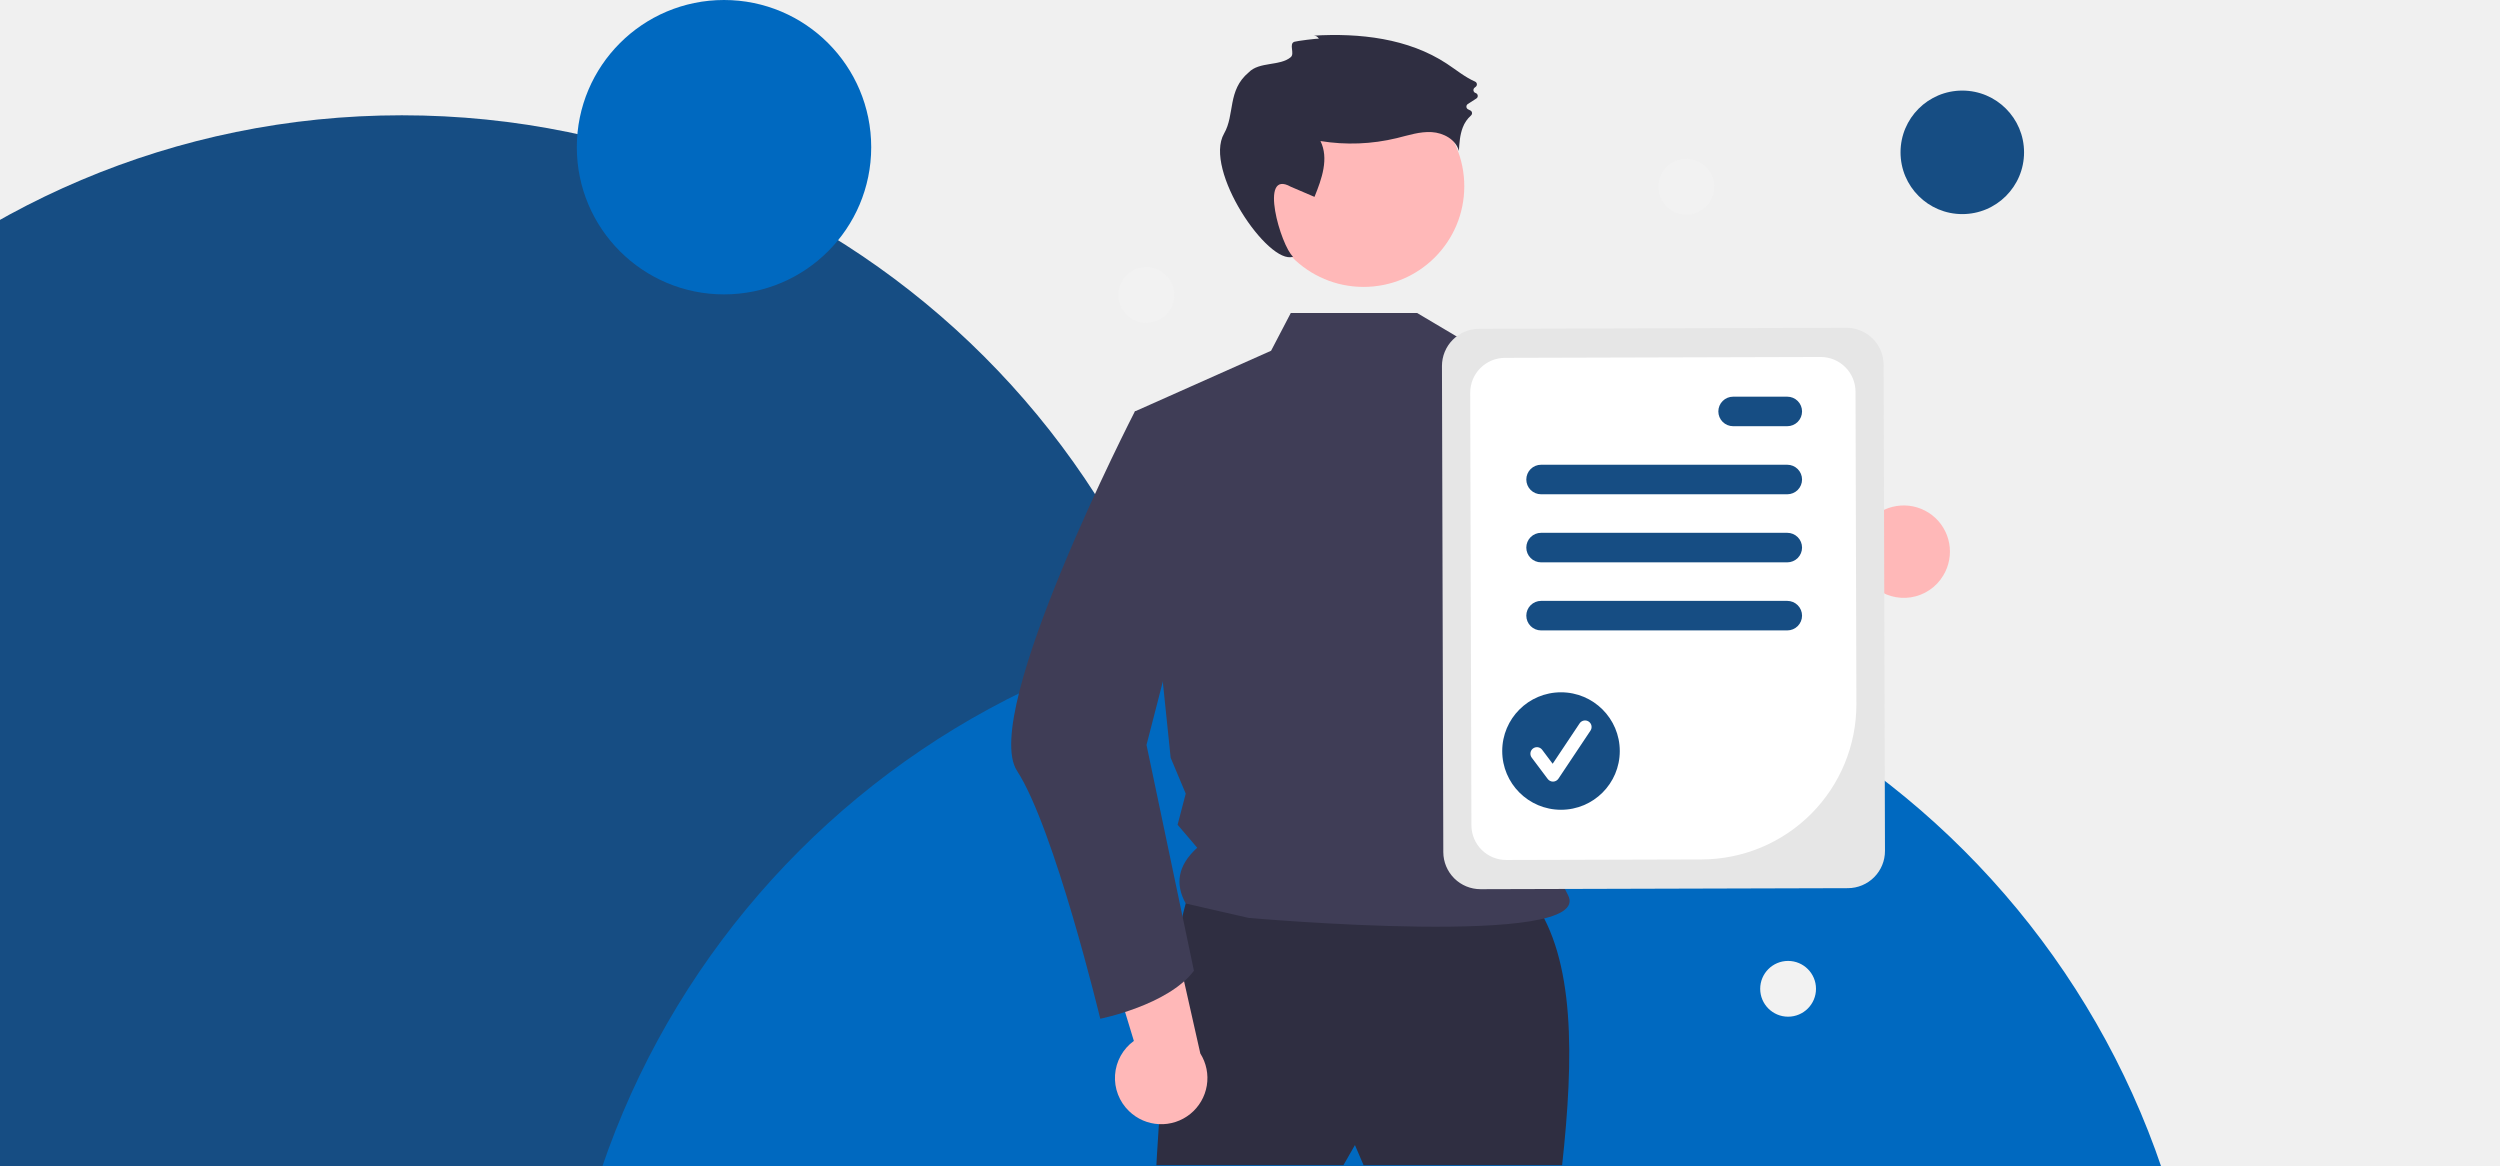
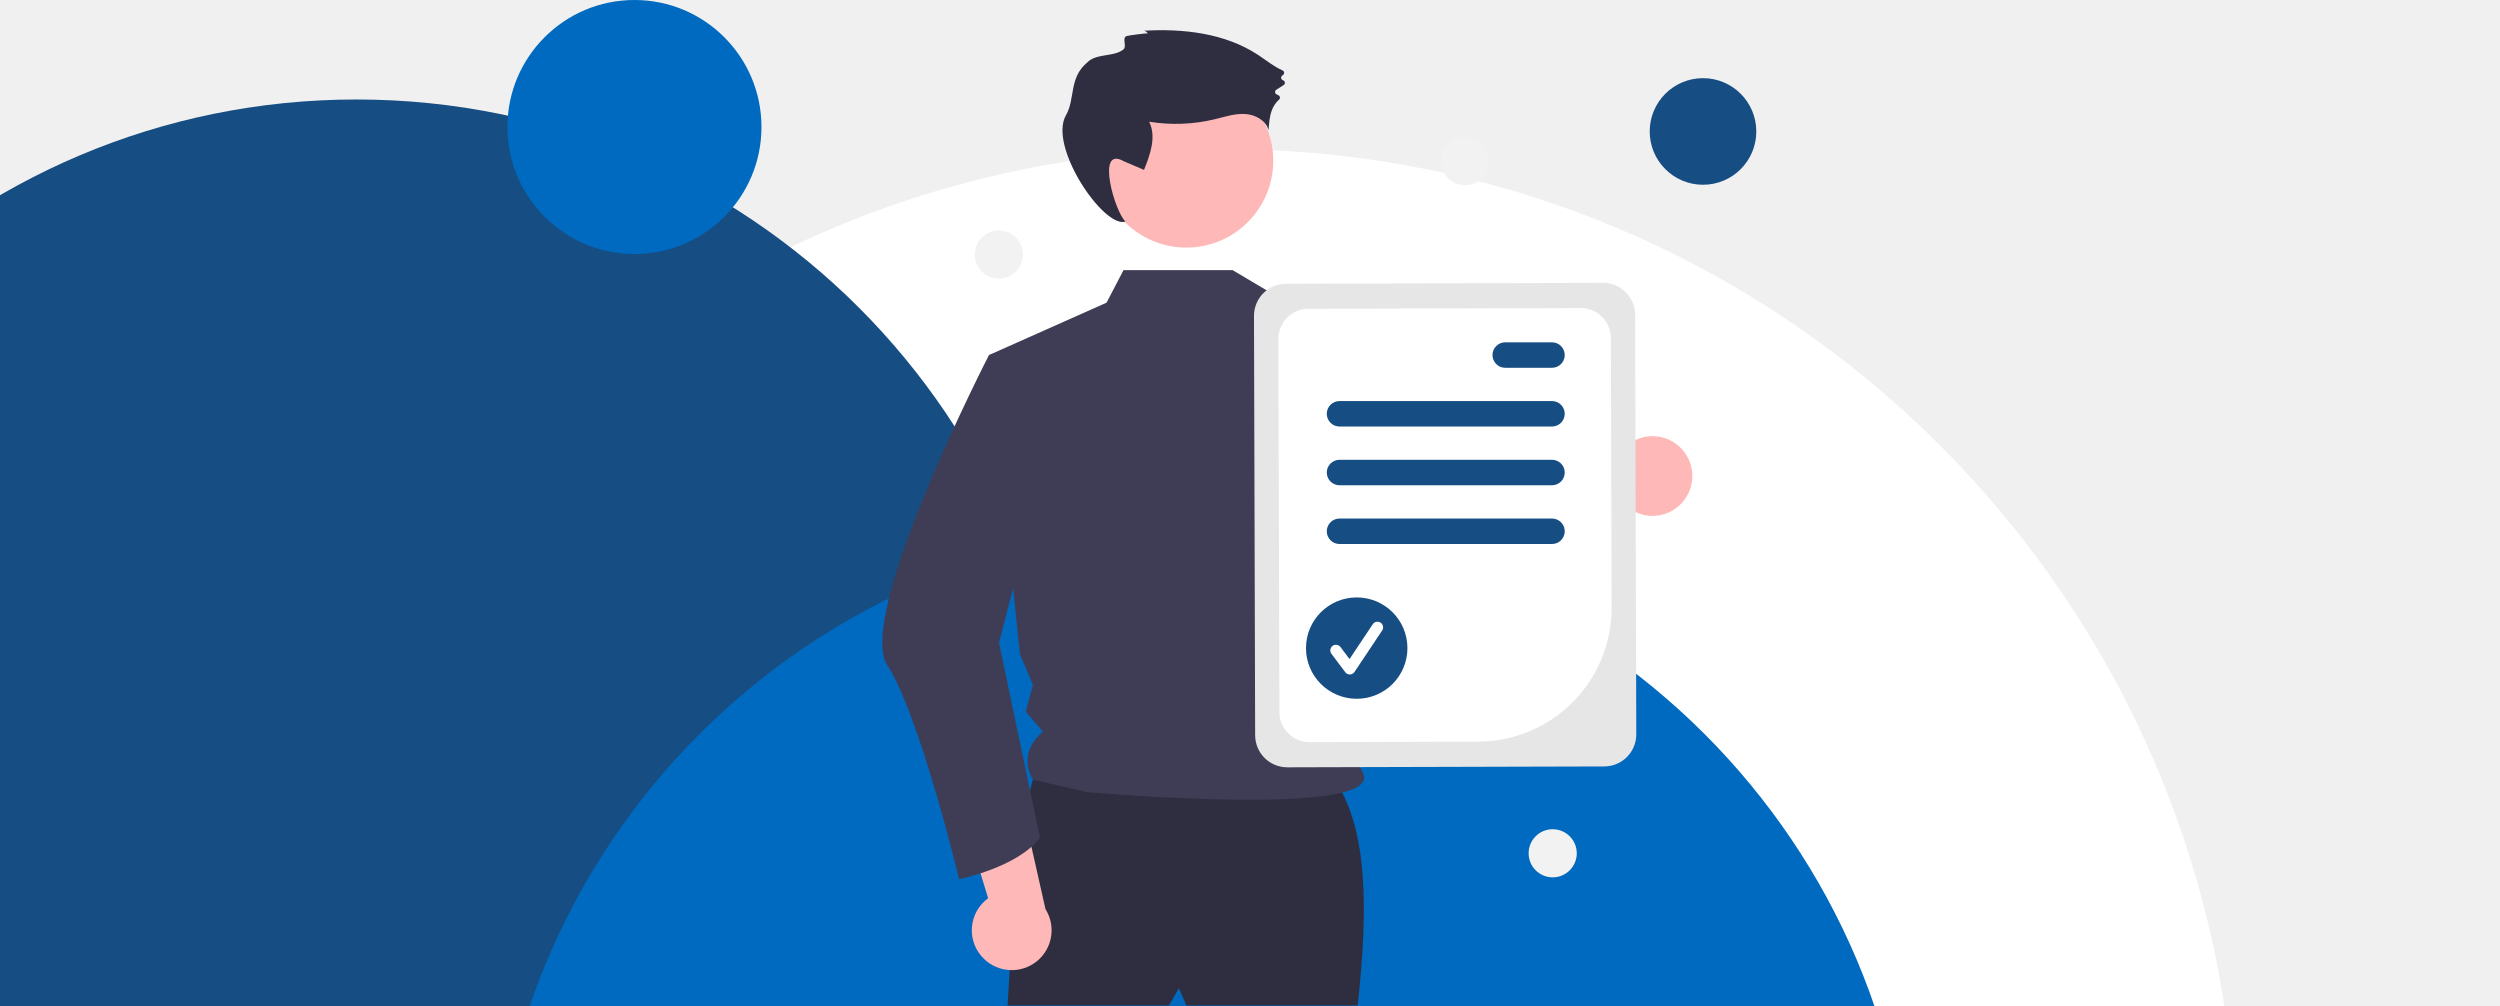
- <svg xmlns="http://www.w3.org/2000/svg" width="678" height="316" viewBox="0 0 928 566" fill="none">
+ <svg xmlns="http://www.w3.org/2000/svg" width="910" height="366" viewBox="0 0 1110 566" fill="none">
+   <circle cx="541" cy="653" r="569" fill="white" />
  <circle cx="52" cy="456" r="400" fill="#164D83" />
  <circle cx="528" cy="696" r="400" fill="#0069C0" />
  <g clip-path="url(#clip0_28_2028)">
-     <path d="M800.74 279.579C799.064 282.375 796.796 284.771 794.094 286.596C791.392 288.421 788.322 289.633 785.101 290.144C781.88 290.656 778.586 290.455 775.451 289.557C772.316 288.659 769.416 287.084 766.955 284.945L698.184 324.362L700.747 283.271L765.66 252.139C769.531 248.247 774.696 245.909 780.176 245.567C785.657 245.226 791.072 246.906 795.396 250.288C799.72 253.671 802.652 258.521 803.637 263.919C804.622 269.318 803.591 274.889 800.74 279.579Z" fill="#FFB8B8" />
-     <path d="M601.641 437.483C622.04 466.016 621.311 513.754 615.619 566H519.168L514.974 556.222L509.383 566H418.523C418.523 566 425.512 433.292 438.093 429.101C450.674 424.911 601.641 437.483 601.641 437.483Z" fill="#2F2E41" />
+     <path d="M800.74 279.579C799.065 282.375 796.796 284.771 794.094 286.596C791.392 288.421 788.322 289.633 785.101 290.144C781.88 290.656 778.586 290.455 775.451 289.557C772.316 288.659 769.416 287.084 766.955 284.945L698.184 324.362L700.747 283.271L765.661 252.139C769.531 248.247 774.696 245.909 780.177 245.567C785.657 245.226 791.072 246.906 795.396 250.288C799.72 253.671 802.653 258.521 803.637 263.919C804.622 269.318 803.591 274.889 800.74 279.579Z" fill="#FFB8B8" />
+     <path d="M601.641 437.483C622.04 466.016 621.31 513.754 615.619 566H519.168L514.974 556.222L509.383 566H418.523C418.523 566 425.512 433.292 438.093 429.101C450.674 424.911 601.641 437.483 601.641 437.483Z" fill="#2F2E41" />
    <path d="M519.168 139.369C492.148 139.369 470.243 117.479 470.243 90.476C470.243 63.474 492.148 41.584 519.168 41.584C546.188 41.584 568.092 63.474 568.092 90.476C568.092 117.479 546.188 139.369 519.168 139.369Z" fill="#FFB8B8" />
-     <path d="M483.807 152.054L474.239 170.379L408.065 199.859L425.459 368.085L432.78 385.505L428.825 400.633L438.361 411.798C428.789 420.454 427.573 429.515 432.78 438.888L463.254 445.864C463.254 445.864 632.694 460.921 618.415 434.689C602.812 406.026 598.839 321.377 633.283 276.143C662.525 237.74 640.075 187.908 640.075 187.908L570.711 167.192L545.198 152.054L483.807 152.054Z" fill="#3F3D56" />
-     <path d="M497.447 18.857C497.217 18.37 496.847 17.964 496.385 17.69C495.922 17.415 495.388 17.285 494.851 17.317C517.249 15.978 540.842 18.587 559.58 30.922C564.12 33.91 568.4 37.474 573.34 39.642C573.573 39.747 573.776 39.91 573.927 40.116C574.078 40.322 574.174 40.563 574.204 40.817C574.235 41.07 574.199 41.328 574.101 41.563C574.002 41.799 573.845 42.005 573.643 42.162L573.1 42.588C572.886 42.755 572.722 42.979 572.626 43.233C572.53 43.487 572.506 43.763 572.556 44.03C572.606 44.298 572.728 44.546 572.91 44.749C573.091 44.951 573.324 45.1 573.585 45.18C573.856 45.262 574.098 45.421 574.282 45.636C574.466 45.852 574.585 46.115 574.624 46.396C574.664 46.677 574.622 46.963 574.504 47.221C574.386 47.478 574.197 47.697 573.958 47.851L569.8 50.536C569.591 50.669 569.418 50.852 569.298 51.069C569.178 51.286 569.114 51.53 569.113 51.778C569.112 52.026 569.173 52.27 569.29 52.488C569.408 52.706 569.579 52.892 569.787 53.027C570.139 53.244 570.509 53.432 570.892 53.587C571.131 53.677 571.343 53.826 571.507 54.021C571.671 54.216 571.782 54.45 571.829 54.701C571.876 54.951 571.858 55.209 571.777 55.451C571.695 55.692 571.553 55.909 571.363 56.079C569.562 57.681 568.181 59.699 567.34 61.956C565.954 65.558 565.705 69.48 565.471 73.331C564.038 67.774 557.97 64.503 552.238 64.171C546.505 63.838 540.915 65.728 535.336 67.087C523.185 70.038 510.565 70.523 498.224 68.514C502.415 76.919 498.88 86.944 495.322 95.635L483.807 90.703C467.992 81.782 479.008 119.52 484.92 124.701C472.848 128.883 441.251 82.462 451.416 64.853C456.703 55.693 452.95 43.879 463.346 35.191C468.44 29.831 478.613 32.213 483.807 27.759C485.851 26.005 482.735 21.315 485.545 20.292C486.478 19.953 497.293 18.514 497.447 18.857Z" fill="#2F2E41" />
+     <path d="M483.807 152.054L474.24 170.379L408.065 199.859L425.459 368.085L432.781 385.505L428.825 400.633L438.362 411.798C428.789 420.454 427.573 429.516 432.781 438.888L463.254 445.864C463.254 445.864 632.694 460.921 618.415 434.689C602.812 406.026 598.839 321.377 633.283 276.143C662.526 237.74 640.075 187.908 640.075 187.908L570.711 167.192L545.198 152.054L483.807 152.054Z" fill="#3F3D56" />
+     <path d="M497.447 18.857C497.217 18.37 496.847 17.964 496.385 17.69C495.922 17.415 495.388 17.285 494.851 17.317C517.249 15.978 540.842 18.587 559.58 30.922C564.12 33.91 568.4 37.474 573.34 39.642C573.574 39.747 573.776 39.91 573.927 40.116C574.078 40.322 574.174 40.563 574.205 40.817C574.235 41.07 574.199 41.328 574.101 41.563C574.003 41.799 573.845 42.005 573.643 42.162L573.101 42.588C572.886 42.755 572.723 42.979 572.627 43.233C572.531 43.487 572.506 43.763 572.556 44.03C572.606 44.298 572.728 44.546 572.91 44.749C573.091 44.951 573.325 45.1 573.585 45.18C573.856 45.262 574.098 45.421 574.282 45.636C574.466 45.852 574.585 46.115 574.624 46.396C574.664 46.677 574.622 46.963 574.504 47.221C574.386 47.478 574.197 47.697 573.959 47.851L569.8 50.536C569.591 50.669 569.418 50.852 569.298 51.069C569.178 51.286 569.115 51.53 569.113 51.778C569.112 52.026 569.173 52.27 569.291 52.488C569.408 52.706 569.579 52.892 569.787 53.027C570.139 53.244 570.509 53.432 570.893 53.587C571.131 53.677 571.343 53.826 571.507 54.021C571.671 54.216 571.782 54.45 571.829 54.701C571.877 54.951 571.859 55.209 571.777 55.451C571.695 55.692 571.553 55.909 571.363 56.079C569.562 57.681 568.181 59.699 567.34 61.956C565.954 65.558 565.705 69.48 565.471 73.331C564.039 67.774 557.97 64.503 552.238 64.171C546.505 63.838 540.915 65.728 535.336 67.087C523.185 70.038 510.566 70.523 498.224 68.514C502.415 76.919 498.88 86.944 495.322 95.635L483.807 90.703C467.992 81.782 479.008 119.52 484.921 124.701C472.848 128.883 441.251 82.462 451.416 64.853C456.704 55.693 452.95 43.879 463.346 35.191C468.441 29.831 478.613 32.213 483.807 27.759C485.851 26.005 482.735 21.315 485.545 20.292C486.478 19.953 497.293 18.514 497.447 18.857Z" fill="#2F2E41" />
    <path d="M580.318 171.925C589.296 211.755 612.321 304.753 635.682 324.202C637.163 325.6 638.94 326.649 640.88 327.27C722.993 347.261 749.303 296.268 749.303 296.268C749.303 296.268 727.298 285.551 726.74 264.604L682.363 278.365L643.679 191.366L637.986 186.059L637.954 186.028L580.318 171.925Z" fill="#3F3D56" />
-     <path d="M405.241 539.737C402.89 537.478 401.063 534.732 399.889 531.691C398.715 528.65 398.222 525.389 398.445 522.138C398.669 518.886 399.603 515.723 401.182 512.871C402.761 510.019 404.946 507.548 407.584 505.631L384.565 429.817L424.061 441.526L439.865 511.726C442.793 516.368 443.916 521.922 443.02 527.336C442.123 532.75 439.271 537.647 435.003 541.1C430.735 544.553 425.348 546.321 419.863 546.07C414.378 545.819 409.175 543.565 405.241 539.737V539.737Z" fill="#FFB8B8" />
-     <path d="M426.309 195.618L408.065 199.859C408.065 199.859 332.654 346.486 350.826 374.425C368.998 402.363 391.26 494.86 391.26 494.86C391.26 494.86 424.186 488.319 436.767 471.556L413.729 361.852L437.492 269.655L426.309 195.618Z" fill="#3F3D56" />
-     <path d="M772.444 413.354L771.789 177.203C771.77 172.423 769.855 167.846 766.464 164.476C763.072 161.105 758.482 159.217 753.699 159.225L575.235 159.719C570.452 159.738 565.872 161.652 562.499 165.041C559.127 168.43 557.237 173.018 557.245 177.797L557.9 413.949C557.919 418.728 559.834 423.305 563.225 426.676C566.616 430.046 571.207 431.935 575.99 431.927L754.454 431.432C759.237 431.414 763.817 429.5 767.189 426.111C770.562 422.722 772.452 418.134 772.444 413.354V413.354Z" fill="#E6E6E6" />
-     <path d="M758.557 342.065L758.135 190.245C758.118 185.769 756.324 181.482 753.148 178.325C749.972 175.169 745.673 173.4 741.194 173.408L587.819 173.833C583.339 173.85 579.05 175.642 575.891 178.816C572.732 181.99 570.963 186.287 570.97 190.763L571.553 400.906C571.57 405.383 573.364 409.669 576.54 412.826C579.717 415.982 584.016 417.751 588.495 417.743L683.508 417.48C703.46 417.402 722.567 409.419 736.637 395.28C750.706 381.142 758.589 362.004 758.557 342.065V342.065Z" fill="white" />
-     <path d="M605.393 240.096H724.986C726.889 240.096 728.714 239.341 730.06 237.996C731.406 236.651 732.162 234.827 732.162 232.925C732.162 231.023 731.406 229.199 730.06 227.855C728.714 226.51 726.889 225.754 724.986 225.754H605.393C603.49 225.754 601.665 226.51 600.319 227.855C598.974 229.199 598.218 231.023 598.218 232.925C598.218 234.827 598.974 236.651 600.319 237.996C601.665 239.341 603.49 240.096 605.393 240.096V240.096Z" fill="#164D83" />
+     <path d="M405.241 539.737C402.89 537.478 401.063 534.732 399.889 531.691C398.715 528.65 398.222 525.389 398.445 522.138C398.669 518.886 399.603 515.723 401.182 512.871C402.761 510.019 404.946 507.548 407.584 505.631L384.565 429.817L424.061 441.526L439.865 511.726C442.793 516.368 443.916 521.922 443.02 527.336C442.123 532.75 439.271 537.647 435.003 541.1C430.735 544.553 425.348 546.321 419.863 546.07C414.378 545.819 409.175 543.565 405.241 539.737Z" fill="#FFB8B8" />
+     <path d="M426.31 195.618L408.065 199.859C408.065 199.859 332.654 346.486 350.826 374.424C368.998 402.363 391.26 494.86 391.26 494.86C391.26 494.86 424.186 488.319 436.767 471.556L413.729 361.852L437.492 269.655L426.31 195.618Z" fill="#3F3D56" />
+     <path d="M772.444 413.354L771.789 177.203C771.77 172.423 769.855 167.846 766.464 164.476C763.072 161.105 758.482 159.217 753.699 159.225L575.235 159.719C570.452 159.738 565.872 161.652 562.499 165.041C559.127 168.43 557.237 173.018 557.245 177.797L557.9 413.949C557.919 418.728 559.834 423.305 563.225 426.676C566.616 430.046 571.207 431.935 575.99 431.927L754.454 431.432C759.237 431.414 763.817 429.5 767.189 426.111C770.562 422.722 772.452 418.134 772.444 413.354Z" fill="#E6E6E6" />
+     <path d="M758.557 342.065L758.135 190.245C758.118 185.769 756.324 181.482 753.148 178.325C749.972 175.169 745.673 173.4 741.194 173.408L587.819 173.833C583.339 173.85 579.05 175.642 575.891 178.816C572.732 181.99 570.963 186.287 570.97 190.763L571.553 400.906C571.57 405.383 573.364 409.669 576.54 412.826C579.717 415.982 584.016 417.751 588.495 417.743L683.508 417.48C703.46 417.402 722.567 409.419 736.637 395.28C750.706 381.142 758.589 362.004 758.557 342.065Z" fill="white" />
+     <path d="M605.393 240.096H724.986C726.889 240.096 728.714 239.341 730.06 237.996C731.406 236.651 732.162 234.827 732.162 232.925C732.162 231.023 731.406 229.199 730.06 227.855C728.714 226.51 726.889 225.754 724.986 225.754H605.393C603.49 225.754 601.665 226.51 600.319 227.855C598.974 229.199 598.218 231.023 598.218 232.925C598.218 234.827 598.974 236.651 600.319 237.996C601.665 239.341 603.49 240.096 605.393 240.096Z" fill="#164D83" />
    <path d="M698.676 207.03H724.986C726.889 207.03 728.714 206.275 730.06 204.93C731.406 203.585 732.162 201.761 732.162 199.859C732.162 197.958 731.406 196.134 730.06 194.789C728.714 193.444 726.889 192.689 724.986 192.689H698.676C696.773 192.689 694.947 193.444 693.602 194.789C692.256 196.134 691.5 197.958 691.5 199.859C691.5 201.761 692.256 203.585 693.602 204.93C694.947 206.275 696.773 207.03 698.676 207.03Z" fill="#164D83" />
    <path d="M605.393 273.162H724.986C726.889 273.162 728.714 272.406 730.06 271.061C731.406 269.716 732.162 267.893 732.162 265.991C732.162 264.089 731.406 262.265 730.06 260.92C728.714 259.575 726.889 258.82 724.986 258.82H605.393C603.49 258.82 601.665 259.575 600.319 260.92C598.974 262.265 598.218 264.089 598.218 265.991C598.218 267.893 598.974 269.716 600.319 271.061C601.665 272.406 603.49 273.162 605.393 273.162Z" fill="#164D83" />
-     <path d="M605.393 306.227H724.986C726.889 306.227 728.714 305.472 730.06 304.127C731.406 302.782 732.162 300.958 732.162 299.056C732.162 297.155 731.406 295.331 730.06 293.986C728.714 292.641 726.889 291.885 724.986 291.885H605.393C603.49 291.885 601.665 292.641 600.319 293.986C598.974 295.331 598.218 297.155 598.218 299.056C598.218 300.958 598.974 302.782 600.319 304.127C601.665 305.472 603.49 306.227 605.393 306.227V306.227Z" fill="#164D83" />
-     <path d="M615.07 393.354C599.301 393.354 586.518 380.579 586.518 364.821C586.518 349.063 599.301 336.288 615.07 336.288C630.839 336.288 643.622 349.063 643.622 364.821C643.622 380.579 630.839 393.354 615.07 393.354Z" fill="#164D83" />
+     <path d="M605.393 306.227H724.986C726.889 306.227 728.714 305.472 730.06 304.127C731.406 302.782 732.162 300.958 732.162 299.056C732.162 297.155 731.406 295.331 730.06 293.986C728.714 292.641 726.889 291.885 724.986 291.885H605.393C603.49 291.885 601.665 292.641 600.319 293.986C598.974 295.331 598.218 297.155 598.218 299.056C598.218 300.958 598.974 302.782 600.319 304.127C601.665 305.472 603.49 306.227 605.393 306.227Z" fill="#164D83" />
+     <path d="M615.07 393.354C599.301 393.354 586.518 380.579 586.518 364.821C586.518 349.063 599.301 336.288 615.07 336.288C630.838 336.288 643.621 349.063 643.621 364.821C643.621 380.579 630.838 393.354 615.07 393.354Z" fill="#164D83" />
    <path d="M611.172 379.671C610.679 379.671 610.193 379.556 609.752 379.336C609.311 379.115 608.927 378.795 608.631 378.401L600.842 368.022C600.591 367.689 600.409 367.309 600.305 366.905C600.201 366.501 600.177 366.081 600.236 365.668C600.295 365.255 600.435 364.857 600.647 364.498C600.86 364.139 601.141 363.826 601.475 363.576C601.809 363.325 602.189 363.143 602.593 363.04C602.998 362.937 603.419 362.914 603.832 362.973C604.245 363.032 604.642 363.172 605.001 363.385C605.36 363.598 605.674 363.88 605.924 364.214L611.02 371.003L624.108 351.384C624.339 351.036 624.636 350.736 624.983 350.503C625.33 350.27 625.719 350.107 626.129 350.025C626.538 349.942 626.96 349.941 627.37 350.022C627.78 350.103 628.17 350.264 628.518 350.495C628.866 350.727 629.164 351.025 629.397 351.372C629.629 351.719 629.79 352.109 629.872 352.519C629.953 352.928 629.953 353.35 629.87 353.759C629.788 354.169 629.626 354.558 629.393 354.905L613.815 378.258C613.533 378.68 613.154 379.029 612.709 379.274C612.265 379.52 611.768 379.656 611.26 379.67C611.231 379.67 611.201 379.671 611.172 379.671Z" fill="white" />
    <path d="M675.953 104.248C668.467 104.248 662.399 98.184 662.399 90.703C662.399 83.222 668.467 77.158 675.953 77.158C683.439 77.158 689.507 83.222 689.507 90.703C689.507 98.184 683.439 104.248 675.953 104.248Z" fill="#F2F2F2" />
    <path d="M725.385 493.865C717.899 493.865 711.831 487.801 711.831 480.32C711.831 472.839 717.899 466.775 725.385 466.775C732.87 466.775 738.938 472.839 738.938 480.32C738.938 487.801 732.87 493.865 725.385 493.865Z" fill="#F2F2F2" />
    <path d="M413.646 156.834C406.16 156.834 400.092 150.77 400.092 143.289C400.092 135.809 406.16 129.744 413.646 129.744C421.131 129.744 427.2 135.809 427.2 143.289C427.2 150.77 421.131 156.834 413.646 156.834Z" fill="#F2F2F2" />
  </g>
  <circle cx="810" cy="74" r="30" fill="#164D83" />
  <circle cx="208.5" cy="71.5" r="71.5" fill="#0069C0" />
  <defs>
    <clipPath id="clip0_28_2028">
      <rect width="456" height="549" fill="white" transform="matrix(-1 0 0 1 804 17)" />
    </clipPath>
  </defs>
</svg>
